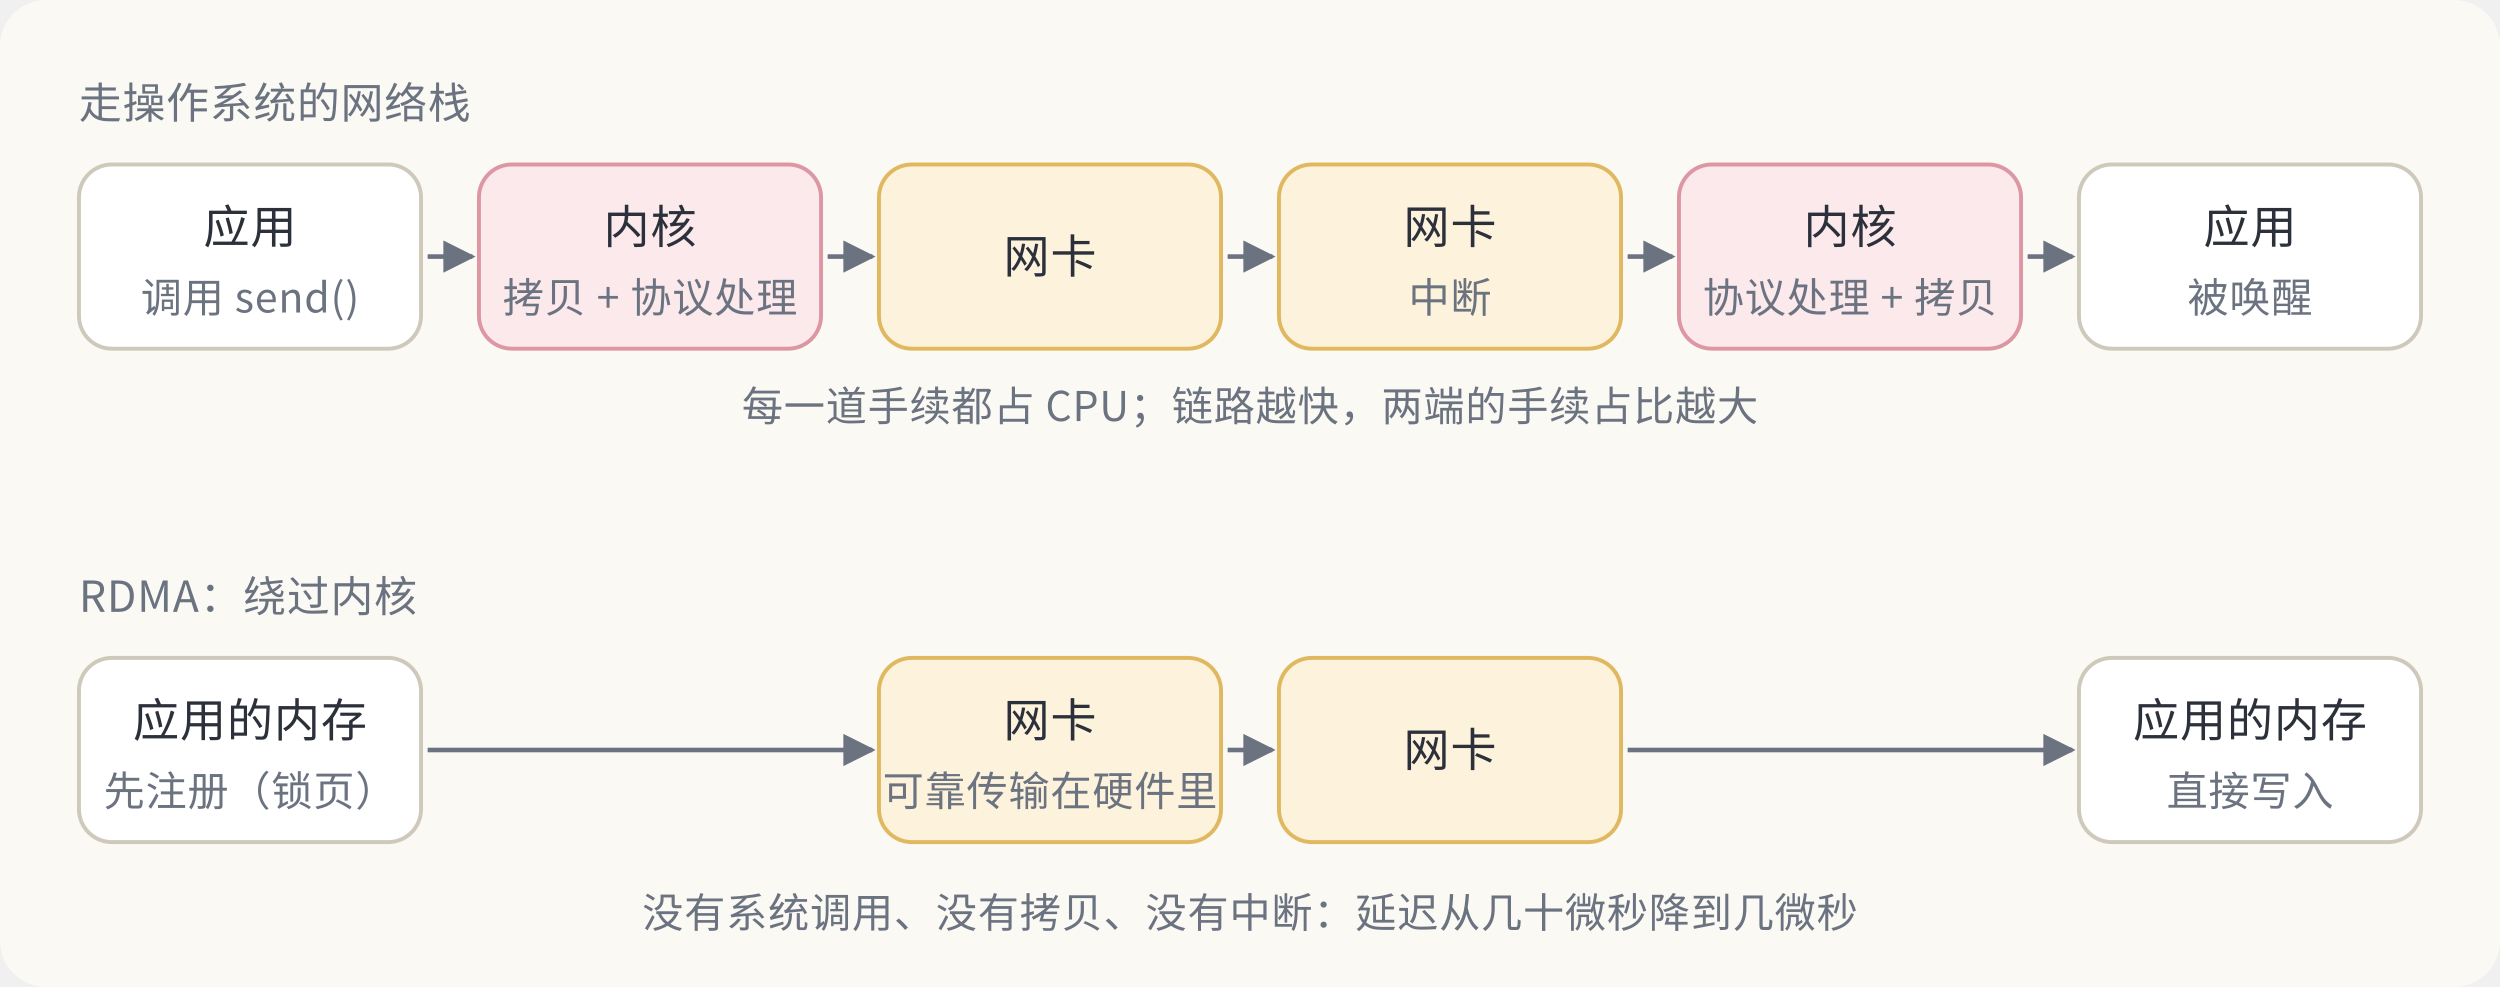
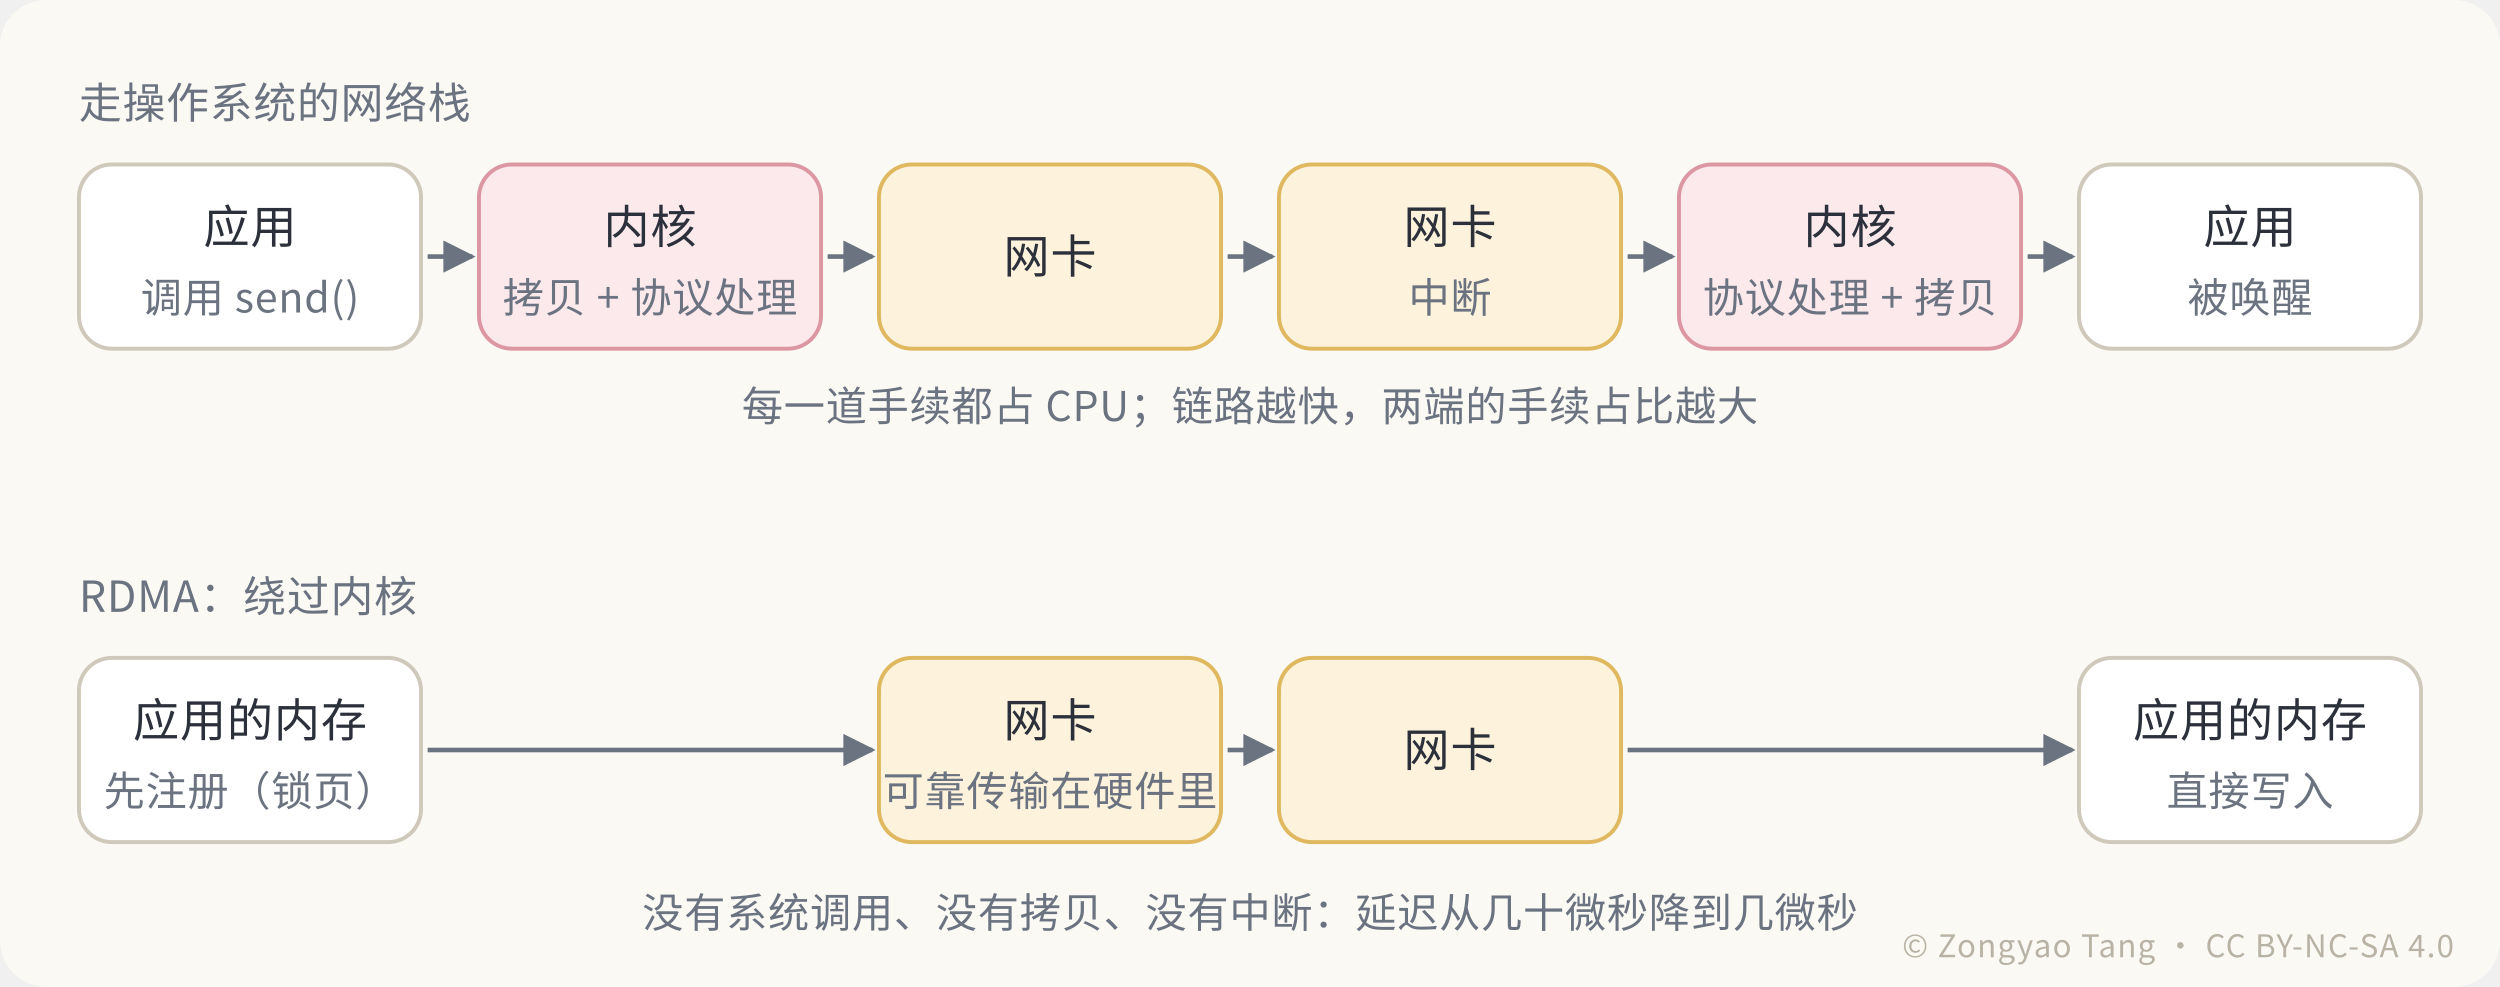
<svg xmlns="http://www.w3.org/2000/svg" viewBox="0 0 760 300" width="760" height="300" font-family="'PingFang SC','Noto Sans CJK SC','Source Han Sans SC','Hiragino Sans GB','Microsoft YaHei',sans-serif" role="img" aria-label="内核网络栈和 RDMA 的路径对比">
  <defs>
    <marker id="tip" viewBox="0 0 10 10" refX="9" refY="5" markerWidth="7" markerHeight="7" orient="auto-start-reverse">
      <path d="M0 0 L10 5 L0 10 z" fill="#6b7280" />
    </marker>
  </defs>
  <rect width="760" height="300" rx="14" fill="#fbf9f4" />
  <text x="24" y="36" font-size="13" fill="#6b7280" font-weight="400" text-anchor="start" letter-spacing=".02em">走操作系统的网络栈</text>
  <rect x="24.0" y="50" width="104" height="56" rx="10" fill="#ffffff" stroke="#cfc9bb" stroke-width="1.2" />
  <text x="76.0" y="74.0" font-size="14" fill="#2b303b" font-weight="500" text-anchor="middle" letter-spacing=".02em">应用</text>
  <text x="76.0" y="95.0" font-size="12.5" fill="#6b7280" font-weight="400" text-anchor="middle" letter-spacing=".02em">调用 send()</text>
  <rect x="145.6" y="50" width="104" height="56" rx="10" fill="#fbe9ec" stroke="#dc97a3" stroke-width="1.2" />
  <text x="197.6" y="74.0" font-size="14" fill="#2b303b" font-weight="500" text-anchor="middle" letter-spacing=".02em">内核</text>
  <text x="197.6" y="95.0" font-size="12.5" fill="#6b7280" font-weight="400" text-anchor="middle" letter-spacing=".02em">拷贝 + 协议处理</text>
  <line x1="130.0" y1="78" x2="143.6" y2="78" stroke="#6b7280" stroke-width="1.4" marker-end="url(#tip)" />
  <rect x="267.2" y="50" width="104" height="56" rx="10" fill="#fdf3dc" stroke="#e0b860" stroke-width="1.2" />
  <text x="319.2" y="83.0" font-size="14" fill="#2b303b" font-weight="500" text-anchor="middle" letter-spacing=".02em">网卡</text>
  <line x1="251.6" y1="78" x2="265.2" y2="78" stroke="#6b7280" stroke-width="1.4" marker-end="url(#tip)" />
  <rect x="388.8" y="50" width="104" height="56" rx="10" fill="#fdf3dc" stroke="#e0b860" stroke-width="1.2" />
  <text x="440.8" y="74.0" font-size="14" fill="#2b303b" font-weight="500" text-anchor="middle" letter-spacing=".02em">网卡</text>
  <text x="440.8" y="95.0" font-size="12.5" fill="#6b7280" font-weight="400" text-anchor="middle" letter-spacing=".02em">中断</text>
  <line x1="373.2" y1="78" x2="386.8" y2="78" stroke="#6b7280" stroke-width="1.4" marker-end="url(#tip)" />
  <rect x="510.4" y="50" width="104" height="56" rx="10" fill="#fbe9ec" stroke="#dc97a3" stroke-width="1.2" />
  <text x="562.4" y="74.0" font-size="14" fill="#2b303b" font-weight="500" text-anchor="middle" letter-spacing=".02em">内核</text>
  <text x="562.4" y="95.0" font-size="12.5" fill="#6b7280" font-weight="400" text-anchor="middle" letter-spacing=".02em">协议处理 + 拷贝</text>
  <line x1="494.8" y1="78" x2="508.4" y2="78" stroke="#6b7280" stroke-width="1.4" marker-end="url(#tip)" />
  <rect x="632.0" y="50" width="104" height="56" rx="10" fill="#ffffff" stroke="#cfc9bb" stroke-width="1.2" />
  <text x="684.0" y="74.0" font-size="14" fill="#2b303b" font-weight="500" text-anchor="middle" letter-spacing=".02em">应用</text>
  <text x="684.0" y="95.0" font-size="12.5" fill="#6b7280" font-weight="400" text-anchor="middle" letter-spacing=".02em">被唤醒</text>
  <line x1="616.4" y1="78" x2="630.0" y2="78" stroke="#6b7280" stroke-width="1.4" marker-end="url(#tip)" />
  <text x="380" y="128" font-size="12.5" fill="#6b7280" font-weight="400" text-anchor="middle" letter-spacing=".02em">每一道手续都占 CPU；链路越快，两端的手续占比越大</text>
  <text x="24" y="186" font-size="13" fill="#6b7280" font-weight="400" text-anchor="start" letter-spacing=".02em">RDMA：绕过内核</text>
  <rect x="24" y="200" width="104" height="56" rx="10" fill="#ffffff" stroke="#cfc9bb" stroke-width="1.2" />
  <text x="76.0" y="224.0" font-size="14" fill="#2b303b" font-weight="500" text-anchor="middle" letter-spacing=".02em">应用的内存</text>
  <text x="76.0" y="245.0" font-size="12.5" fill="#6b7280" font-weight="400" text-anchor="middle" letter-spacing=".02em">先注册（锁页）</text>
  <rect x="267.2" y="200" width="104" height="56" rx="10" fill="#fdf3dc" stroke="#e0b860" stroke-width="1.2" />
  <text x="319.2" y="224.0" font-size="14" fill="#2b303b" font-weight="500" text-anchor="middle" letter-spacing=".02em">网卡</text>
  <text x="319.2" y="245.0" font-size="12.5" fill="#6b7280" font-weight="400" text-anchor="middle" letter-spacing=".02em">可靠传输在硬件里</text>
  <rect x="388.8" y="200" width="104" height="56" rx="10" fill="#fdf3dc" stroke="#e0b860" stroke-width="1.2" />
  <text x="440.8" y="233.0" font-size="14" fill="#2b303b" font-weight="500" text-anchor="middle" letter-spacing=".02em">网卡</text>
  <rect x="632.0" y="200" width="104" height="56" rx="10" fill="#ffffff" stroke="#cfc9bb" stroke-width="1.2" />
  <text x="684.0" y="224.0" font-size="14" fill="#2b303b" font-weight="500" text-anchor="middle" letter-spacing=".02em">应用的内存</text>
  <text x="684.0" y="245.0" font-size="12.5" fill="#6b7280" font-weight="400" text-anchor="middle" letter-spacing=".02em">直接写入</text>
  <line x1="130" y1="228" x2="265.2" y2="228" stroke="#6b7280" stroke-width="1.4" marker-end="url(#tip)" />
  <line x1="373.2" y1="228" x2="386.8" y2="228" stroke="#6b7280" stroke-width="1.4" marker-end="url(#tip)" />
  <line x1="494.8" y1="228" x2="630.0" y2="228" stroke="#6b7280" stroke-width="1.4" marker-end="url(#tip)" />
  <text x="380" y="282" font-size="12.5" fill="#6b7280" font-weight="400" text-anchor="middle" letter-spacing=".02em">没有系统调用、没有拷贝、没有中断：延迟从几十微秒降到几微秒</text>
+   <text x="746" y="291" font-size="9.5" fill="#b9b3a6" text-anchor="end" letter-spacing=".04em">© Zongyao Tang · CC BY-NC-SA 4.0</text>
</svg>
